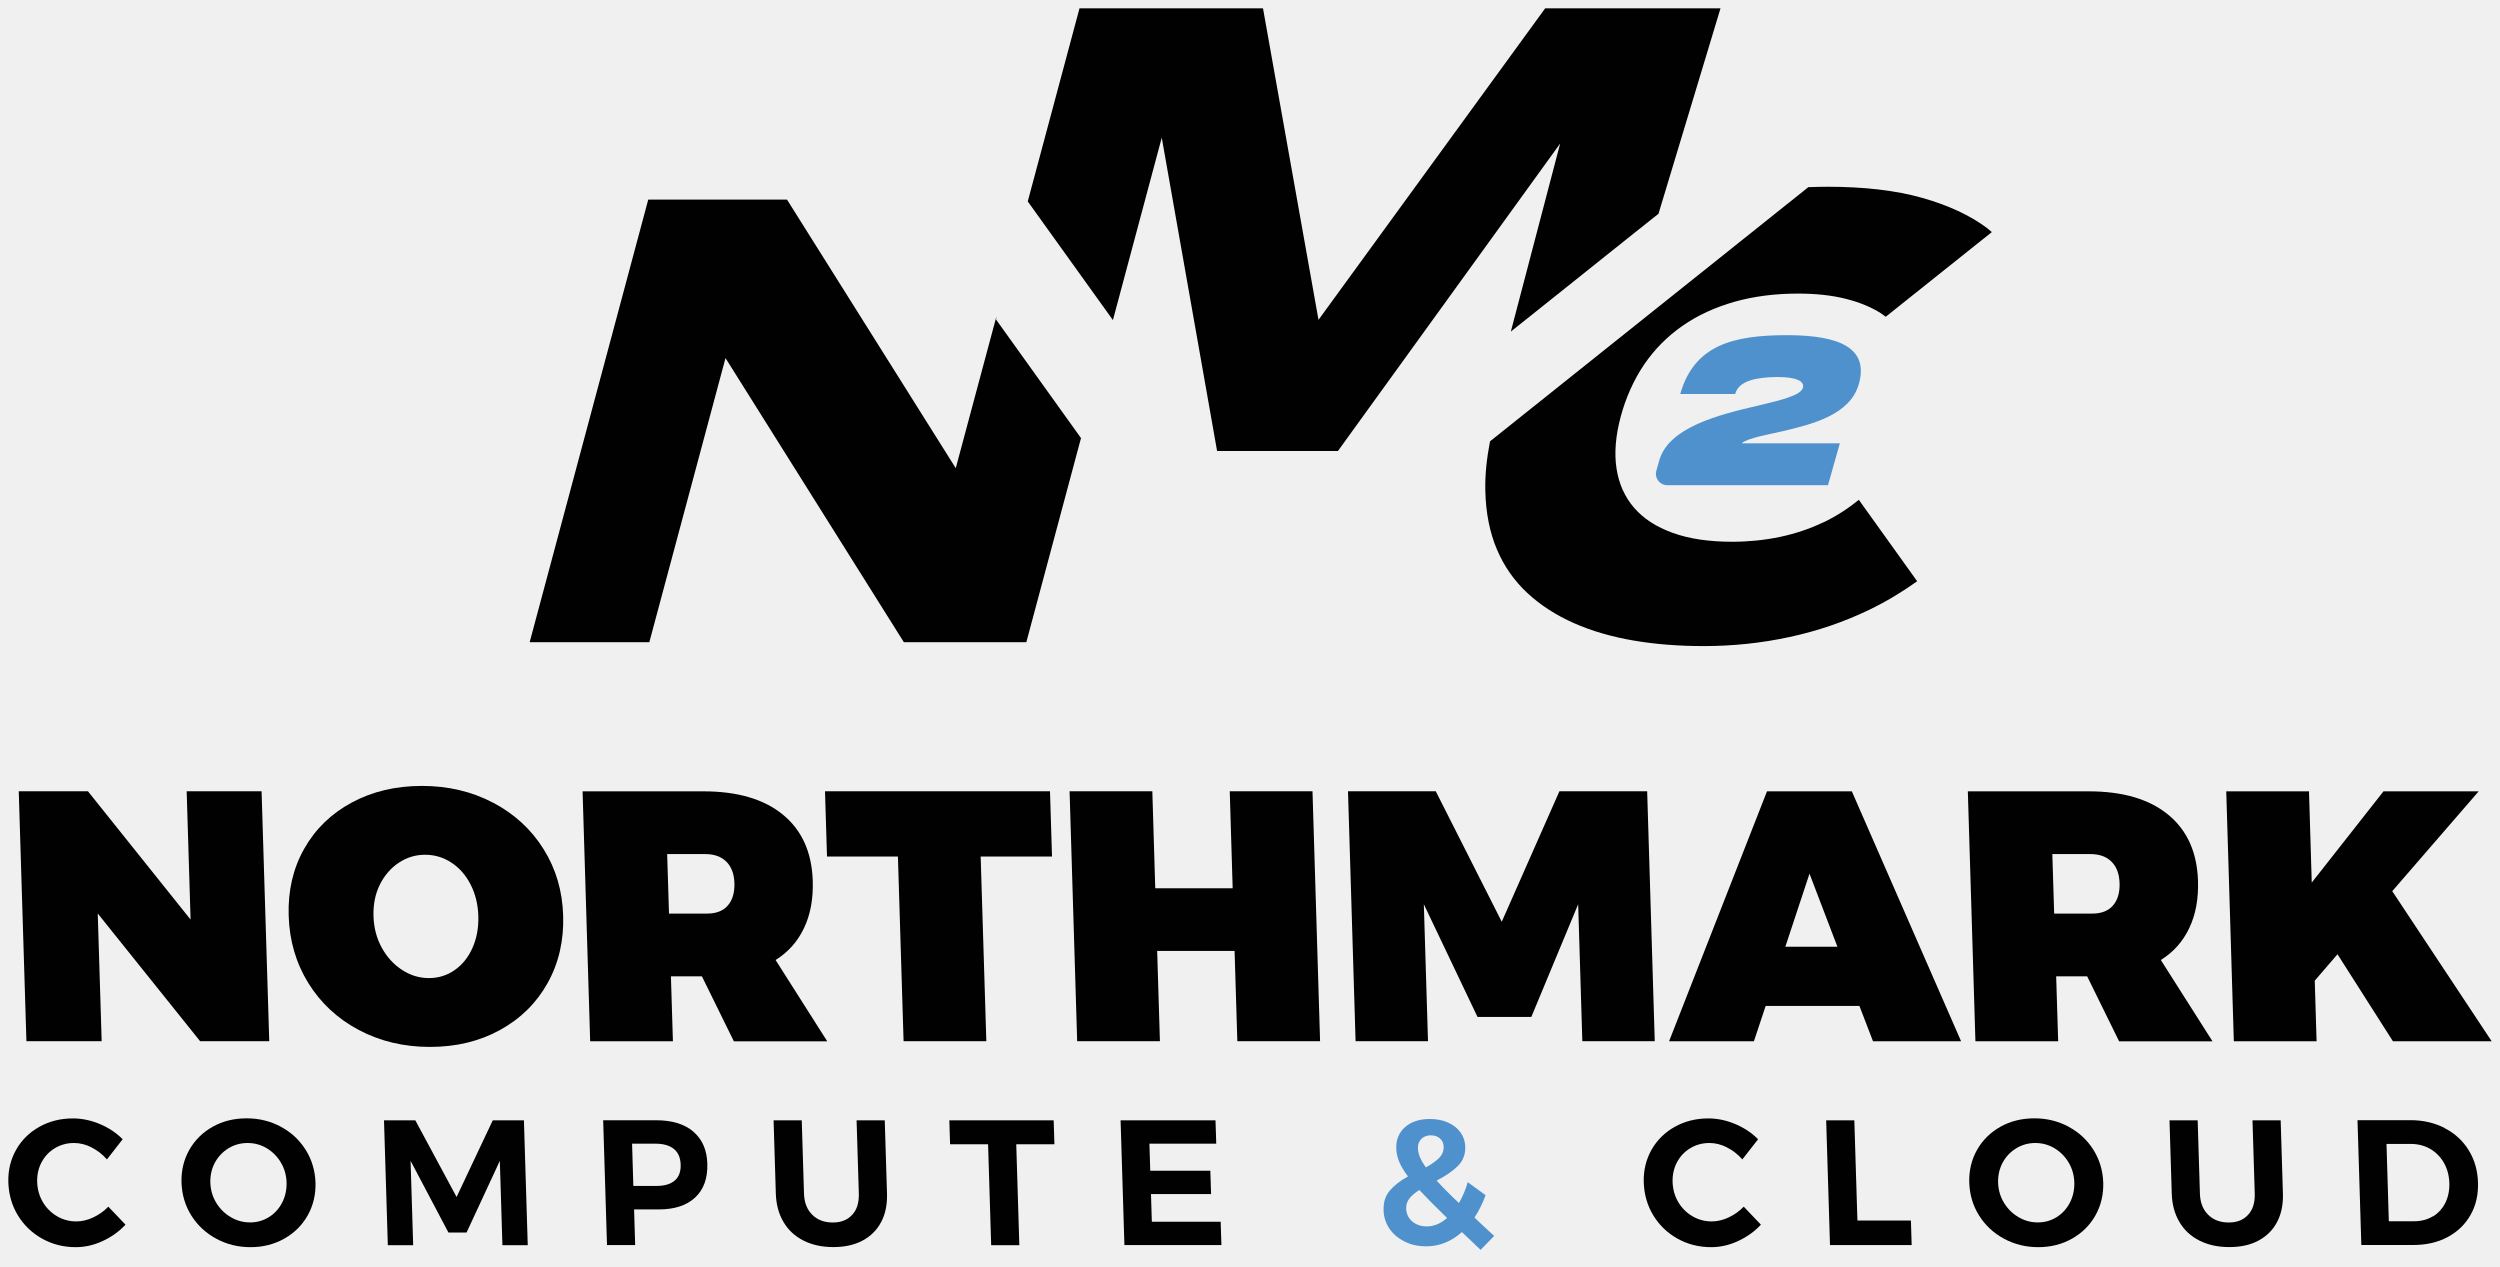
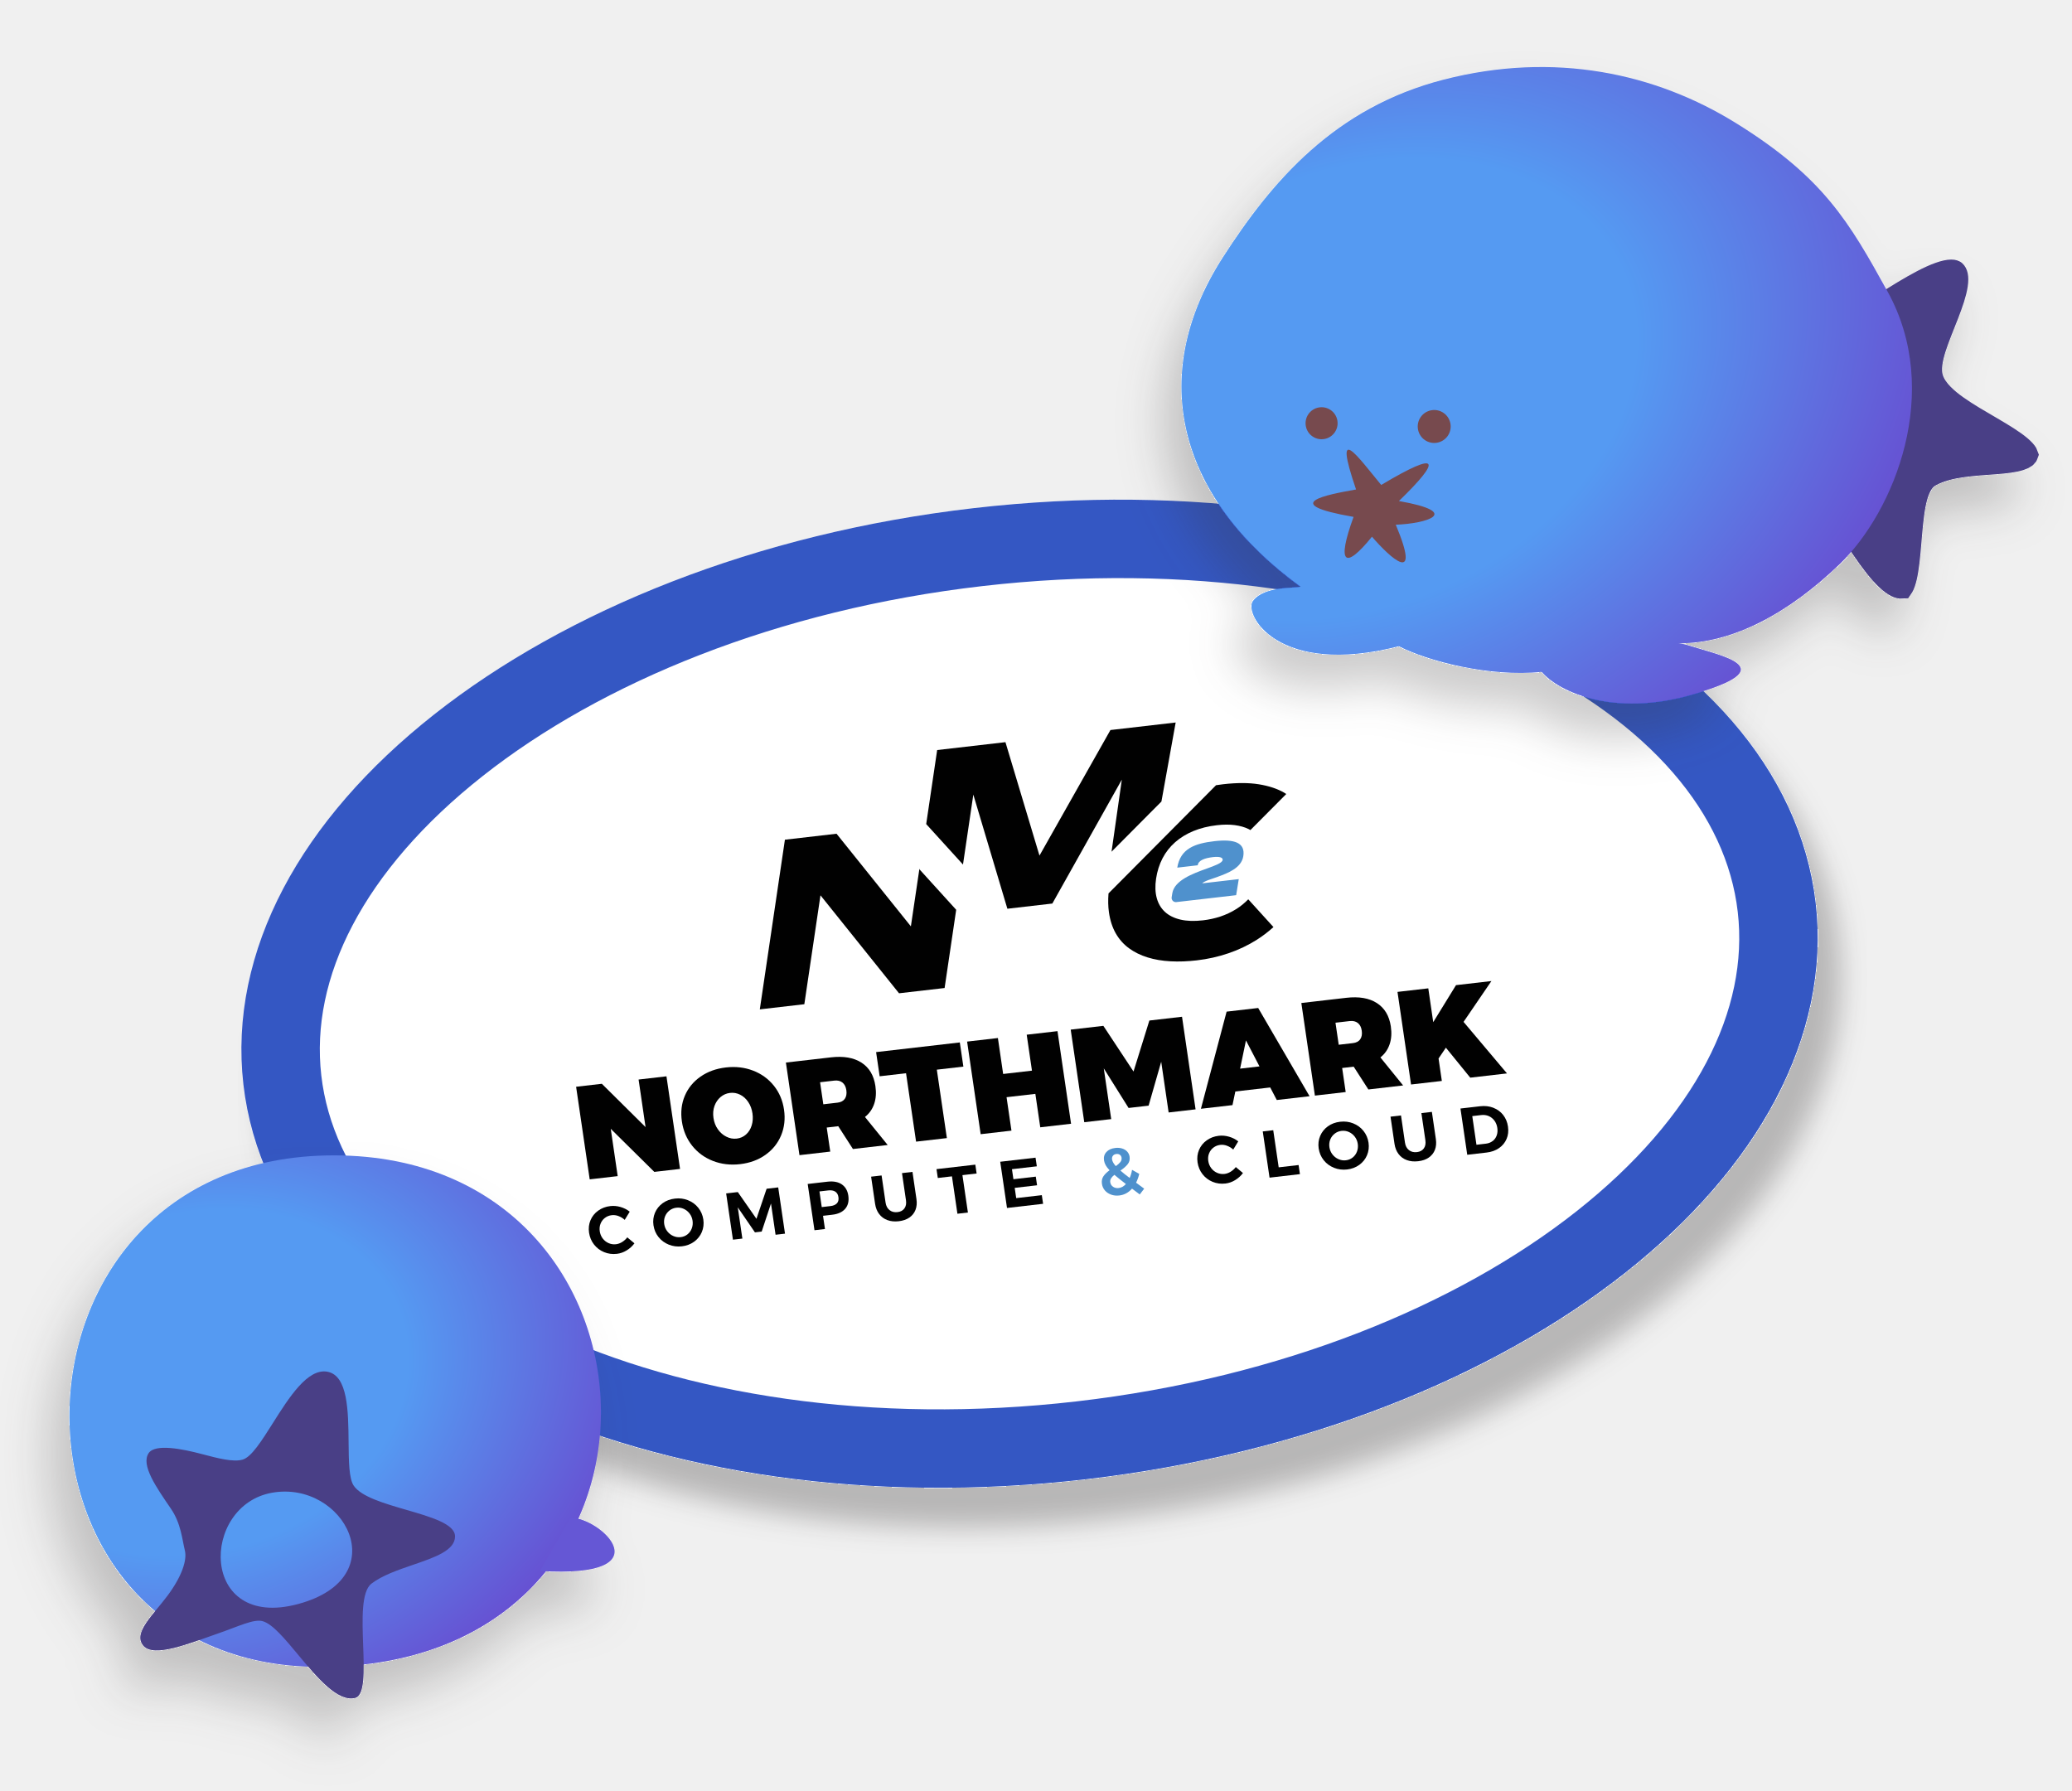
- <svg xmlns="http://www.w3.org/2000/svg" id="Layer_1" data-name="Layer 1" viewBox="0 0 300 152">
+ <svg xmlns="http://www.w3.org/2000/svg" width="317" height="274" viewBox="0 0 317 274" fill="none">
+   <g filter="url(#filter0_d_14615_799)">
+     <ellipse cx="157.511" cy="152.036" rx="121.073" ry="74.783" transform="rotate(-6.58676 157.511 152.036)" fill="white" />
+     <path d="M149.621 83.707C181.908 79.979 211.789 84.732 233.945 95.118C256.201 105.551 269.782 121.153 271.824 138.837C273.866 156.52 264.198 174.807 244.905 190.038C225.699 205.2 197.688 216.637 165.401 220.366C133.114 224.094 103.233 219.341 81.077 208.955C58.821 198.522 45.239 182.92 43.197 165.236C41.156 147.553 50.824 129.266 70.116 114.035C89.322 98.873 117.334 87.435 149.621 83.707Z" stroke="#3457C3" stroke-width="12" />
+   </g>
+   <g clip-path="url(#clip0_14615_799)">
+     <path d="M97.703 165.164L101.963 164.672L104.042 178.839L100.105 179.293L93.44 172.704L94.502 179.941L90.219 180.436L88.14 166.269L92.077 165.814L98.765 172.439L97.699 165.164L97.703 165.164Z" fill="#010101" />
+     <path d="M115.217 163.799C116.5 164.295 117.56 165.066 118.392 166.104C119.228 167.146 119.744 168.364 119.949 169.767C120.156 171.18 120.009 172.494 119.505 173.705C119.001 174.916 118.202 175.907 117.105 176.687C116.008 177.467 114.716 177.938 113.226 178.11C111.737 178.282 110.352 178.115 109.069 177.615C107.785 177.115 106.724 176.334 105.886 175.278C105.052 174.222 104.53 172.99 104.323 171.572C104.116 170.155 104.263 168.85 104.77 167.658C105.276 166.461 106.076 165.485 107.175 164.719C108.274 163.953 109.566 163.487 111.056 163.315C112.545 163.143 113.929 163.305 115.212 163.8L115.217 163.799ZM110.242 167.838C109.821 168.194 109.509 168.653 109.309 169.209C109.109 169.766 109.059 170.377 109.155 171.038C109.251 171.7 109.476 172.279 109.832 172.781C110.188 173.282 110.621 173.66 111.136 173.913C111.646 174.171 112.176 174.263 112.717 174.201C113.258 174.138 113.729 173.93 114.13 173.576C114.532 173.222 114.825 172.761 114.999 172.193C115.179 171.625 115.218 171.01 115.123 170.349C115.027 169.687 114.811 169.107 114.474 168.603C114.137 168.099 113.729 167.728 113.234 167.483C112.744 167.237 112.229 167.147 111.688 167.21C111.147 167.272 110.667 167.481 110.242 167.838Z" fill="#010101" />
+     <path d="M130.49 175.788L128.247 172.305L126.482 172.509L127.022 176.189L122.312 176.733L120.237 162.565L127.116 161.771C129.052 161.547 130.611 161.814 131.795 162.575C132.979 163.337 133.688 164.523 133.928 166.143C134.08 167.168 134.018 168.083 133.741 168.889C133.468 169.694 132.998 170.363 132.333 170.891L135.809 175.179L130.491 175.793L130.49 175.788ZM125.96 168.952L128.133 168.701C128.645 168.642 129.022 168.444 129.252 168.11C129.483 167.776 129.562 167.339 129.485 166.801C129.41 166.276 129.211 165.881 128.888 165.625C128.57 165.369 128.15 165.269 127.638 165.328L125.465 165.579L125.961 168.956L125.96 168.952Z" fill="#010101" />
+     <path d="M134.037 160.967L146.845 159.487L147.388 163.186L143.327 163.655L144.864 174.123L140.153 174.667L138.617 164.199L134.58 164.666L134.037 160.967Z" fill="#010101" />
+     <path d="M147.96 159.358L152.671 158.814L153.474 164.313L157.882 163.804L157.078 158.305L161.789 157.761L163.863 171.928L159.152 172.473L158.402 167.357L153.995 167.866L154.745 172.982L150.034 173.526L147.96 159.358Z" fill="#010101" />
+     <path d="M163.814 157.526L168.805 156.949L173.42 163.939L175.845 156.136L180.84 155.559L182.914 169.726L178.792 170.203L177.655 162.441L175.729 169.159L172.665 169.513L168.869 163.456L170.006 171.218L165.884 171.694L163.81 157.526L163.814 157.526Z" fill="#010101" />
+     <path d="M195.339 168.296L194.334 166.376L188.997 166.992L188.56 169.079L183.731 169.637L187.662 154.776L192.492 154.218L200.353 167.717L195.339 168.296ZM189.727 163.497L192.692 163.154L190.623 159.18L189.727 163.497Z" fill="#010101" />
+     <path d="M209.348 166.678L207.104 163.195L205.34 163.399L205.88 167.078L201.169 167.623L199.095 153.455L205.974 152.66C207.909 152.437 209.469 152.703 210.653 153.465C211.837 154.227 212.546 155.413 212.786 157.033C212.938 158.058 212.876 158.973 212.598 159.778C212.326 160.583 211.855 161.253 211.191 161.781L214.666 166.068L209.348 166.683L209.348 166.678ZM204.813 159.842L206.986 159.591C207.498 159.532 207.875 159.335 208.105 159C208.336 158.666 208.415 158.23 208.338 157.691C208.263 157.166 208.064 156.771 207.741 156.516C207.423 156.259 207.003 156.159 206.491 156.218L204.318 156.469L204.814 159.847L204.813 159.842Z" fill="#010101" />
+     <path d="M230.558 164.228L224.936 164.877L221.21 160.292L220.088 161.945L220.591 165.379L215.88 165.923L213.806 151.756L218.517 151.212L219.273 156.385L222.758 150.722L228.175 150.096L223.912 156.344L230.558 164.228Z" fill="#010101" />
+     <path d="M94.621 186.047C94.27 185.92 93.929 185.877 93.597 185.916C93.198 185.962 92.844 186.103 92.544 186.335C92.239 186.567 92.019 186.867 91.878 187.224C91.736 187.581 91.699 187.965 91.756 188.377C91.818 188.787 91.966 189.155 92.205 189.473C92.444 189.791 92.745 190.03 93.105 190.19C93.465 190.351 93.846 190.407 94.245 190.361C94.563 190.325 94.876 190.212 95.181 190.023C95.487 189.834 95.752 189.596 95.969 189.312L97.065 190.223C96.745 190.659 96.344 191.017 95.868 191.308C95.392 191.598 94.898 191.77 94.381 191.83C93.683 191.911 93.029 191.823 92.413 191.567C91.797 191.312 91.286 190.924 90.88 190.404C90.474 189.884 90.221 189.279 90.118 188.59C90.02 187.909 90.096 187.276 90.344 186.685C90.594 186.094 90.984 185.607 91.517 185.224C92.049 184.841 92.666 184.606 93.369 184.525C93.881 184.466 94.405 184.511 94.938 184.665C95.47 184.82 95.94 185.059 96.342 185.382L95.578 186.633C95.293 186.373 94.973 186.179 94.622 186.052L94.621 186.047Z" fill="#010101" />
+     <path d="M105.264 183.631C105.894 183.88 106.414 184.262 106.83 184.781C107.245 185.3 107.502 185.899 107.605 186.579C107.702 187.26 107.627 187.898 107.374 188.499C107.122 189.1 106.726 189.587 106.194 189.975C105.657 190.364 105.036 190.599 104.329 190.681C103.622 190.763 102.949 190.677 102.318 190.423C101.688 190.169 101.168 189.787 100.752 189.269C100.337 188.75 100.08 188.15 99.976 187.461C99.879 186.78 99.954 186.142 100.207 185.546C100.46 184.95 100.856 184.462 101.384 184.079C101.911 183.696 102.538 183.461 103.259 183.377C103.98 183.294 104.639 183.381 105.269 183.63L105.264 183.631ZM102.431 185.198C102.122 185.435 101.893 185.74 101.747 186.103C101.602 186.47 101.561 186.86 101.617 187.266C101.68 187.686 101.833 188.053 102.082 188.375C102.331 188.697 102.637 188.94 103.002 189.1C103.367 189.264 103.744 189.322 104.138 189.276C104.531 189.231 104.876 189.09 105.175 188.854C105.475 188.617 105.694 188.313 105.835 187.946C105.975 187.579 106.016 187.186 105.958 186.765C105.896 186.354 105.748 185.987 105.504 185.669C105.26 185.346 104.959 185.107 104.604 184.947C104.249 184.786 103.872 184.729 103.478 184.774C103.084 184.82 102.735 184.961 102.426 185.198L102.431 185.198Z" fill="#010101" />
+     <path d="M111.09 182.588L112.879 182.381L115.731 186.471L117.286 181.872L119.06 181.667L120.099 188.744L118.656 188.91L117.955 184.13L116.533 188.425L115.499 188.545L112.874 184.717L113.576 189.497L112.134 189.664L111.095 182.587L111.09 182.588Z" fill="#010101" />
+     <path d="M128.779 181.198C129.336 181.571 129.672 182.147 129.786 182.926C129.905 183.749 129.751 184.415 129.32 184.926C128.889 185.437 128.222 185.745 127.326 185.848L125.917 186.011L126.213 188.033L124.609 188.218L123.571 181.142L126.583 180.794C127.489 180.689 128.221 180.821 128.778 181.193L128.779 181.198ZM128.047 184.098C128.255 183.867 128.334 183.551 128.273 183.149C128.214 182.757 128.052 182.478 127.782 182.308C127.512 182.137 127.15 182.078 126.699 182.13L125.371 182.284L125.72 184.679L127.048 184.525C127.503 184.473 127.833 184.329 128.042 184.098L128.047 184.098Z" fill="#010101" />
+     <path d="M136.094 185.142C136.422 185.402 136.828 185.504 137.312 185.448C137.796 185.393 138.13 185.205 138.367 184.885C138.604 184.564 138.681 184.147 138.607 183.632L137.998 179.48L139.601 179.294L140.21 183.447C140.301 184.065 140.254 184.618 140.065 185.102C139.881 185.584 139.565 185.976 139.129 186.281C138.693 186.581 138.152 186.769 137.507 186.843C136.862 186.918 136.283 186.86 135.766 186.67C135.249 186.479 134.829 186.172 134.505 185.744C134.182 185.32 133.973 184.797 133.882 184.178L133.273 180.025L134.876 179.84L135.486 183.992C135.558 184.498 135.761 184.883 136.094 185.142Z" fill="#010101" />
+     <path d="M143.282 178.87L149.217 178.184L149.417 179.54L147.244 179.791L148.083 185.511L146.479 185.697L145.641 179.976L143.477 180.226L143.277 178.87L143.282 178.87Z" fill="#010101" />
+     <path d="M153.021 177.743L158.429 177.118L158.626 178.441L154.821 178.88L155.046 180.416L158.467 180.02L158.663 181.343L155.242 181.738L155.472 183.306L159.39 182.854L159.586 184.176L154.064 184.814L153.026 177.738L153.021 177.743Z" fill="#010101" />
+     <path d="M174.376 182.747L173.192 181.855C172.647 182.466 172 182.815 171.25 182.901C170.804 182.953 170.386 182.914 170.005 182.776C169.624 182.637 169.302 182.434 169.053 182.146C168.803 181.858 168.644 181.521 168.589 181.128C168.523 180.684 168.594 180.302 168.807 179.979C169.02 179.657 169.335 179.346 169.756 179.043C169.494 178.771 169.296 178.515 169.163 178.276C169.029 178.032 168.943 177.787 168.904 177.528C168.832 177.031 168.951 176.605 169.266 176.256C169.582 175.907 170.034 175.701 170.631 175.632C171.011 175.588 171.36 175.615 171.674 175.713C171.989 175.812 172.252 175.969 172.45 176.186C172.648 176.403 172.774 176.662 172.819 176.965C172.884 177.404 172.789 177.785 172.537 178.107C172.286 178.429 171.911 178.761 171.416 179.092C171.817 179.444 172.288 179.822 172.83 180.221C173.002 179.836 173.122 179.423 173.196 178.977L174.296 179.6C174.191 180.059 174.031 180.505 173.813 180.948C174.039 181.119 174.45 181.427 175.053 181.861L174.376 182.742L174.376 182.747ZM172.255 181.152C171.548 180.609 170.96 180.139 170.491 179.741C170.262 179.926 170.096 180.109 169.982 180.29C169.873 180.471 169.828 180.663 169.862 180.876C169.907 181.178 170.049 181.411 170.294 181.575C170.539 181.739 170.825 181.802 171.148 181.765C171.556 181.718 171.922 181.517 172.255 181.152ZM170.708 178.414C171.019 178.196 171.254 177.981 171.409 177.786C171.564 177.585 171.625 177.367 171.592 177.121C171.565 176.927 171.475 176.774 171.324 176.671C171.177 176.568 170.995 176.532 170.786 176.556C170.554 176.583 170.382 176.675 170.265 176.827C170.148 176.98 170.102 177.168 170.137 177.39C170.183 177.702 170.376 178.04 170.712 178.414L170.708 178.414Z" fill="#4F91CD" />
+     <path d="M187.72 175.291C187.369 175.164 187.028 175.121 186.695 175.16C186.297 175.206 185.943 175.348 185.643 175.579C185.338 175.811 185.118 176.111 184.977 176.468C184.835 176.826 184.798 177.209 184.855 177.621C184.917 178.032 185.065 178.399 185.304 178.717C185.542 179.035 185.844 179.274 186.204 179.435C186.564 179.595 186.945 179.652 187.344 179.606C187.662 179.569 187.975 179.456 188.28 179.267C188.585 179.078 188.851 178.84 189.068 178.556L190.164 179.467C189.844 179.903 189.443 180.261 188.967 180.552C188.491 180.842 187.997 181.014 187.48 181.074C186.782 181.155 186.128 181.067 185.512 180.812C184.896 180.556 184.385 180.168 183.979 179.648C183.573 179.128 183.32 178.523 183.216 177.834C183.118 177.154 183.194 176.52 183.443 175.929C183.692 175.339 184.083 174.852 184.616 174.468C185.148 174.085 185.765 173.85 186.467 173.769C186.98 173.71 187.504 173.755 188.036 173.91C188.569 174.064 189.039 174.303 189.441 174.626L188.677 175.877C188.392 175.617 188.072 175.424 187.721 175.296L187.72 175.291Z" fill="#010101" />
+     <path d="M193.193 173.103L194.796 172.918L195.63 178.596L198.676 178.244L198.88 179.638L194.231 180.175L193.192 173.099L193.193 173.103Z" fill="#010101" />
+     <path d="M207.035 171.874C207.665 172.123 208.185 172.505 208.6 173.024C209.016 173.543 209.273 174.143 209.375 174.822C209.473 175.503 209.398 176.141 209.145 176.742C208.892 177.343 208.497 177.83 207.965 178.219C207.428 178.607 206.806 178.842 206.099 178.924C205.393 179.006 204.719 178.92 204.089 178.666C203.459 178.412 202.939 178.031 202.523 177.512C202.108 176.993 201.851 176.393 201.747 175.704C201.649 175.023 201.725 174.385 201.978 173.789C202.231 173.193 202.627 172.705 203.154 172.322C203.687 171.939 204.309 171.704 205.03 171.621C205.751 171.537 206.41 171.625 207.04 171.874L207.035 171.874ZM204.202 173.441C203.893 173.678 203.664 173.983 203.518 174.346C203.373 174.714 203.331 175.103 203.388 175.509C203.451 175.93 203.604 176.296 203.853 176.618C204.101 176.94 204.408 177.183 204.773 177.343C205.138 177.507 205.515 177.565 205.908 177.519C206.302 177.474 206.646 177.333 206.946 177.097C207.246 176.86 207.465 176.556 207.605 176.19C207.746 175.823 207.787 175.429 207.729 175.008C207.667 174.597 207.519 174.23 207.275 173.912C207.031 173.59 206.729 173.351 206.374 173.19C206.019 173.029 205.643 172.972 205.249 173.017C204.855 173.063 204.506 173.204 204.197 173.441L204.202 173.441Z" fill="#010101" />
+     <path d="M215.559 175.962C215.887 176.222 216.293 176.324 216.777 176.268C217.261 176.212 217.595 176.024 217.832 175.704C218.069 175.383 218.146 174.966 218.072 174.451L217.462 170.299L219.066 170.114L219.675 174.266C219.766 174.885 219.719 175.438 219.53 175.921C219.345 176.403 219.03 176.795 218.594 177.1C218.158 177.405 217.617 177.588 216.972 177.662C216.327 177.737 215.748 177.679 215.231 177.489C214.714 177.299 214.294 176.992 213.97 176.563C213.647 176.139 213.438 175.616 213.347 174.997L212.738 170.845L214.341 170.659L214.95 174.812C215.023 175.317 215.226 175.702 215.559 175.962Z" fill="#010101" />
+     <path d="M228.463 169.484C229.077 169.716 229.581 170.085 229.97 170.583C230.364 171.08 230.611 171.676 230.709 172.362C230.808 173.052 230.741 173.679 230.495 174.25C230.253 174.821 229.865 175.294 229.335 175.657C228.806 176.026 228.168 176.249 227.433 176.334L224.477 176.675L223.439 169.599L226.451 169.251C227.177 169.167 227.844 169.243 228.458 169.475L228.463 169.484ZM228.36 174.583C228.647 174.363 228.854 174.075 228.982 173.724C229.11 173.373 229.142 172.985 229.078 172.56C229.015 172.135 228.867 171.767 228.633 171.449C228.399 171.135 228.103 170.9 227.759 170.752C227.41 170.605 227.034 170.552 226.626 170.6L225.246 170.759L225.887 175.143L227.338 174.975C227.732 174.93 228.072 174.795 228.359 174.574L228.36 174.583Z" fill="#010101" />
+     <path d="M140.676 133.009L140.675 132.832L139.357 141.727L127.985 127.558L120.086 128.47L116.245 154.428L123.057 153.641L125.526 136.979L137.545 151.967L144.518 151.162L146.289 139.192L140.676 133.009Z" fill="#010101" />
+     <path d="M189.101 139.103C188.362 139.568 187.559 139.939 186.707 140.225C185.85 140.507 184.964 140.7 184.039 140.807C182.725 140.959 181.577 140.923 180.603 140.695C179.63 140.466 178.84 140.077 178.232 139.518C177.624 138.959 177.206 138.253 176.973 137.396C176.739 136.539 176.706 135.548 176.871 134.434C177.035 133.32 177.372 132.243 177.865 131.302C178.357 130.362 179.003 129.547 179.793 128.851C180.582 128.154 181.512 127.59 182.581 127.145C183.65 126.704 184.842 126.408 186.156 126.256C187.185 126.137 188.103 126.132 188.913 126.24C189.724 126.349 190.42 126.547 191.01 126.834C191.112 126.885 191.21 126.941 191.303 126.997L196.786 121.483C196.687 121.417 196.593 121.351 196.489 121.287C195.433 120.674 194.133 120.242 192.59 119.993C191.047 119.744 189.225 119.743 187.123 119.986C186.763 120.027 186.403 120.079 186.045 120.134L169.593 136.687C169.516 137.724 169.53 138.679 169.654 139.543C169.827 140.792 170.178 141.875 170.697 142.79C171.217 143.706 171.896 144.468 172.721 145.074C173.55 145.68 174.498 146.146 175.57 146.479C176.642 146.812 177.814 147.008 179.091 147.076C180.368 147.145 181.703 147.092 183.102 146.93C184.767 146.738 186.38 146.378 187.934 145.848C189.488 145.323 190.937 144.632 192.285 143.779C193.195 143.203 194.038 142.554 194.83 141.838L190.974 137.59C190.407 138.169 189.788 138.678 189.102 139.108L189.101 139.103Z" fill="#010101" />
+     <path d="M169.888 111.692L159.032 130.903L153.825 113.548L143.379 114.754L141.702 126.079L147.33 132.27L148.911 121.571L154.121 139.032L160.999 138.238L171.63 119.283L170.058 130.307L172.982 127.365L176.066 124.261L177.69 122.632L179.869 110.539L169.888 111.692Z" fill="#010101" />
+     <path d="M186.284 134.154C185.426 134.46 184.221 134.805 183.933 135.146L189.521 134.501L189.123 136.958L179.967 138.016C179.54 138.065 179.189 137.693 179.256 137.272L179.354 136.66C179.675 134.696 182.482 133.656 184.624 132.89C185.934 132.412 186.977 132.032 187.054 131.581C187.113 131.214 186.647 131.009 185.537 131.137C184.376 131.285 183.353 131.586 183.239 132.382L180.113 132.744C180.585 129.845 182.776 129.044 185.803 128.695C188.829 128.345 190.557 128.904 190.214 131.005C189.921 132.797 187.876 133.571 186.28 134.154L186.284 134.154Z" fill="#4F91CD" />
+   </g>
+   <g filter="url(#filter1_d_14615_799)">
+     <path d="M51.096 176.766C-2.304 176.766 -2.689 255.028 48.935 255.028C107.322 255.028 104.495 176.766 51.096 176.766Z" fill="url(#paint0_radial_14615_799)" />
+     <path d="M87.289 232.185C91.957 232.185 101.879 241.522 82.62 240.355L87.289 232.185Z" fill="#6557D5" />
+     <path fill-rule="evenodd" clip-rule="evenodd" d="M62.183 231.005C65.988 232.11 69.637 233.169 69.618 235.078C69.596 237.215 66.537 238.264 63.205 239.406C60.91 240.192 58.485 241.023 56.836 242.285C55.26 243.491 55.415 247.745 55.562 251.76C55.706 255.71 55.842 259.428 54.312 259.784C51.626 260.408 48.492 256.636 45.63 253.192C43.593 250.741 41.694 248.456 40.191 248.036C38.822 247.653 36.562 248.805 33.181 249.976C29.014 251.419 23.498 253.711 21.902 251.76C20.306 249.809 23.383 247.142 25.626 244.136C27.79 241.237 28.651 238.707 28.285 237.221C27.858 235.483 27.69 233.084 26.158 230.838C23.892 227.519 21.532 224.161 22.736 222.333C23.716 220.847 27.848 221.659 30.928 222.475C33.311 223.105 35.701 223.738 37.136 223.31C38.474 222.911 40.021 220.459 41.73 217.754C44.221 213.807 47.055 209.319 50.079 209.865C53.236 210.434 53.287 215.902 53.332 220.657C53.359 223.58 53.384 226.234 54.126 227.314C55.285 229.002 58.796 230.021 62.183 231.005ZM41.635 228.378C52.64 226.441 60.677 241.379 45.575 245.418C30.473 249.457 30.631 230.316 41.635 228.378Z" fill="#493F86" />
+   </g>
+   <g filter="url(#filter2_d_14615_799)">
+     <path d="M298.522 41.495C298.11 41.497 297.52 41.611 296.737 41.888C295.172 42.44 293.26 43.483 291.211 44.713C289.27 45.878 287.048 47.311 285.285 48.338C284.371 48.87 283.483 49.353 282.677 49.713C281.914 50.054 281.045 50.368 280.221 50.404C278.795 50.467 277.252 49.865 275.95 49.249C274.598 48.609 273.114 47.753 271.82 47.049C270.454 46.306 269.288 45.725 268.352 45.448C267.636 45.236 267.368 45.292 267.306 45.313C267.221 45.407 266.998 45.779 267.15 46.978C267.3 48.167 267.756 49.664 268.362 51.383C268.937 53.011 269.681 54.925 270.232 56.601C270.783 58.279 271.263 60.06 271.255 61.6C271.25 62.554 270.814 63.4 270.386 64.034C269.934 64.703 269.332 65.368 268.689 66.002C267.404 67.268 265.723 68.627 264.171 69.892C262.571 71.195 261.112 72.395 260.1 73.439C259.764 73.785 259.513 74.081 259.334 74.324C259.6 74.371 259.942 74.411 260.367 74.434C261.856 74.511 263.858 74.377 266.062 74.191C268.207 74.01 270.535 73.78 272.491 73.71C273.474 73.675 274.422 73.677 275.25 73.755C276.029 73.828 276.92 73.984 277.643 74.397C278.355 74.803 279.001 75.438 279.562 76.082C280.142 76.749 280.735 77.547 281.324 78.392C281.916 79.24 282.529 80.171 283.146 81.109C283.767 82.055 284.392 83.01 285.028 83.939C286.316 85.821 287.565 87.472 288.746 88.574C289.876 89.629 290.573 89.836 290.951 89.811C290.967 89.788 290.988 89.76 291.011 89.722C291.163 89.466 291.335 89.02 291.496 88.333C291.819 86.962 291.993 85.127 292.166 83.095C292.333 81.136 292.499 78.994 292.833 77.243C293.001 76.365 293.227 75.492 293.56 74.743C293.881 74.021 294.4 73.189 295.287 72.701C296.803 71.868 298.586 71.467 300.279 71.23C301.969 70.993 303.778 70.896 305.295 70.776C306.895 70.65 308.154 70.499 309.052 70.204C309.852 69.942 310.006 69.69 310.049 69.566C310.04 69.54 310.021 69.492 309.979 69.419C309.84 69.18 309.548 68.838 309.028 68.397C307.983 67.514 306.432 66.571 304.634 65.517C302.899 64.5 300.953 63.391 299.354 62.252C297.83 61.167 296.227 59.794 295.602 58.111C295.295 57.286 295.298 56.408 295.394 55.639C295.492 54.851 295.708 54.022 295.967 53.208C296.476 51.61 297.259 49.758 297.898 48.112C298.568 46.383 299.099 44.837 299.283 43.573C299.474 42.263 299.22 41.786 299.013 41.596C299.003 41.587 298.909 41.493 298.522 41.495Z" fill="#493F86" stroke="#493F86" stroke-width="3.567" />
+     <path d="M187.104 39.351C175.144 57.935 180.611 76.42 198.993 89.762C198.051 90.073 193.485 89.591 191.7 91.929C190.214 93.876 195.393 103.636 214.023 98.873C218.352 101.114 227.865 103.631 235.869 102.795C238.548 105.937 246.943 109.643 258.669 106.326C273.325 102.179 263.332 100.353 258.523 98.802C257.796 98.567 257.239 98.459 256.821 98.428C256.823 98.426 256.825 98.423 256.827 98.421C265.167 98.47 273.78 93.694 281.415 86.35C289.911 78.177 297.191 59.828 288.798 44.631C282.856 33.874 278.976 27.154 265.654 18.87C253.346 11.217 237.861 7.816 220.873 12.179C204.237 16.452 194.628 27.659 187.104 39.351Z" fill="url(#paint1_radial_14615_799)" />
+     <circle cx="2.521" cy="2.521" r="2.521" transform="matrix(-0.984202 0.177052 0.177052 0.984202 221.458 62.3223)" fill="#774A4E" />
+     <circle cx="2.45" cy="2.45" r="2.45" transform="matrix(-0.984202 0.177052 0.177052 0.984202 204.17 61.9082)" fill="#774A4E" />
+     <path d="M207.466 74.888C203.866 64.337 207.687 69.808 211.313 74.196C220.565 68.67 220.417 70.465 214.024 76.655C223.869 78.396 218.239 80.111 213.542 80.279C217.512 89.735 212.768 85.442 209.9 82.113C205.753 87.249 204.448 86.305 207.086 79.082C195.409 77.057 203.069 75.679 207.466 74.888L207.466 74.888Z" fill="#774A4E" />
+   </g>
  <defs>
-     <style>
-       .cls-1 {
-         fill: #010101;
-       }
- 
-       .cls-2 {
-         fill: #4f91cd;
-       }
-     </style>
+     <filter id="filter0_d_14615_799" x="36.426" y="76.446" width="249.169" height="161.181" filterUnits="userSpaceOnUse" color-interpolation-filters="sRGB">
+       <feFlood flood-opacity="0" result="BackgroundImageFix" />
+       <feColorMatrix in="SourceAlpha" type="matrix" values="0 0 0 0 0 0 0 0 0 0 0 0 0 0 0 0 0 0 127 0" result="hardAlpha" />
+       <feOffset dx="3.5" dy="6" />
+       <feGaussianBlur stdDeviation="2" />
+       <feComposite in2="hardAlpha" operator="out" />
+       <feColorMatrix type="matrix" values="0 0 0 0 0.204 0 0 0 0 0.192 0 0 0 0 0.192 0 0 0 0.3 0" />
+       <feBlend mode="normal" in2="BackgroundImageFix" result="effect1_dropShadow_14615_799" />
+       <feBlend mode="normal" in="SourceGraphic" in2="effect1_dropShadow_14615_799" result="shape" />
+     </filter>
+     <filter id="filter1_d_14615_799" x="-2.14577e-06" y="174.809" width="99.706" height="101.428" filterUnits="userSpaceOnUse" color-interpolation-filters="sRGB">
+       <feFlood flood-opacity="0" result="BackgroundImageFix" />
+       <feColorMatrix in="SourceAlpha" type="matrix" values="0 0 0 0 0 0 0 0 0 0 0 0 0 0 0 0 0 0 127 0" result="hardAlpha" />
+       <feOffset dx="-2.898" dy="5.796" />
+       <feGaussianBlur stdDeviation="3.864" />
+       <feComposite in2="hardAlpha" operator="out" />
+       <feColorMatrix type="matrix" values="0 0 0 0 0.204 0 0 0 0 0.192 0 0 0 0 0.192 0 0 0 0.25 0" />
+       <feBlend mode="normal" in2="BackgroundImageFix" result="effect1_dropShadow_14615_799" />
+       <feBlend mode="normal" in="SourceGraphic" in2="effect1_dropShadow_14615_799" result="shape" />
+     </filter>
+     <filter id="filter2_d_14615_799" x="164.622" y="-0.808" width="151.527" height="133.633" filterUnits="userSpaceOnUse" color-interpolation-filters="sRGB">
+       <feFlood flood-opacity="0" result="BackgroundImageFix" />
+       <feColorMatrix in="SourceAlpha" type="matrix" values="0 0 0 0 0 0 0 0 0 0 0 0 0 0 0 0 0 0 127 0" result="hardAlpha" />
+       <feOffset dx="-2.586" dy="5.173" />
+       <feGaussianBlur stdDeviation="3.448" />
+       <feComposite in2="hardAlpha" operator="out" />
+       <feColorMatrix type="matrix" values="0 0 0 0 0.204 0 0 0 0 0.192 0 0 0 0 0.192 0 0 0 0.25 0" />
+       <feBlend mode="normal" in2="BackgroundImageFix" result="effect1_dropShadow_14615_799" />
+       <feBlend mode="normal" in="SourceGraphic" in2="effect1_dropShadow_14615_799" result="shape" />
+     </filter>
+     <radialGradient id="paint0_radial_14615_799" cx="0" cy="0" r="1" gradientTransform="matrix(6.69881 62.3745 77.6421 -13.5279 30.0293 211.483)" gradientUnits="userSpaceOnUse">
+       <stop offset="0.415" stop-color="#559AF2" />
+       <stop offset="1" stop-color="#6B3ECA" />
+     </radialGradient>
+     <radialGradient id="paint1_radial_14615_799" cx="0" cy="0" r="1" gradientTransform="matrix(23.0637 76.584 101.212 -35.717 207.215 59.3987)" gradientUnits="userSpaceOnUse">
+       <stop offset="0.415" stop-color="#559AF2" />
+       <stop offset="1" stop-color="#6B3ECA" />
+     </radialGradient>
+     <clipPath id="clip0_14615_799">
+       <rect width="143.263" height="72.538" fill="white" transform="translate(81.872 121.377) rotate(-6.59)" />
+     </clipPath>
  </defs>
-   <g id="SELECTED_1" data-name="SELECTED 1">
-     <g>
-       <g>
-         <path class="cls-1" d="M22.41,94.95h8.98l.92,29.99h-8.3l-12.28-15.32.47,15.32H3.17l-.92-29.99h8.3l12.32,15.4-.47-15.4Z" />
-         <path class="cls-1" d="M59.17,96.32c2.55,1.34,4.57,3.2,6.05,5.56,1.49,2.37,2.27,5.03,2.36,8,.09,2.99-.53,5.69-1.87,8.09-1.34,2.4-3.24,4.27-5.71,5.63-2.47,1.36-5.27,2.03-8.41,2.03s-5.98-.68-8.53-2.03c-2.55-1.35-4.57-3.23-6.06-5.63-1.48-2.4-2.27-5.09-2.36-8.09-.09-3,.53-5.68,1.87-8.04,1.34-2.37,3.24-4.21,5.71-5.54,2.47-1.33,5.27-1.99,8.41-1.99s5.98.67,8.53,2.01ZM47.85,103.53c-.96.64-1.72,1.52-2.27,2.63-.55,1.11-.8,2.37-.76,3.77s.37,2.66.99,3.79c.62,1.13,1.43,2.02,2.44,2.67,1,.66,2.08.98,3.22.98s2.17-.32,3.09-.96c.92-.64,1.64-1.53,2.14-2.67.51-1.14.74-2.41.7-3.81s-.35-2.66-.93-3.79-1.34-2-2.31-2.63c-.96-.63-2.01-.94-3.15-.94s-2.19.32-3.16.96Z" />
-         <path class="cls-1" d="M88.06,124.95l-3.83-7.79h-3.72l.24,7.79h-9.93l-.91-29.99h14.5c4.08,0,7.26.93,9.54,2.8,2.28,1.87,3.47,4.51,3.58,7.94.07,2.17-.28,4.06-1.05,5.67-.76,1.61-1.9,2.89-3.41,3.83l6.2,9.76h-11.21ZM80.28,109.63h4.58c1.08,0,1.91-.32,2.47-.96.56-.64.83-1.53.8-2.67-.03-1.11-.35-1.98-.96-2.59-.6-.61-1.45-.92-2.53-.92h-4.58l.22,7.15Z" />
-         <path class="cls-1" d="M99,94.95h27l.24,7.83h-8.56l.68,22.16h-9.93l-.68-22.16h-8.51l-.24-7.83Z" />
-         <path class="cls-1" d="M128.35,94.95h9.93l.35,11.64h9.29l-.35-11.64h9.93l.91,29.99h-9.93l-.33-10.83h-9.29l.33,10.83h-9.93l-.91-29.99Z" />
-         <path class="cls-1" d="M161.77,94.95h10.52l7.92,15.66,6.92-15.66h10.53l.91,29.99h-8.69l-.5-16.43-5.62,13.52h-6.46l-6.44-13.52.5,16.43h-8.69l-.91-29.99Z" />
-         <path class="cls-1" d="M224.76,124.95l-1.63-4.24h-11.25l-1.41,4.24h-10.18l11.75-29.99h10.18l13.11,29.99h-10.57ZM214.24,113.61h6.25l-3.35-8.77-2.9,8.77Z" />
-         <path class="cls-1" d="M254.29,124.95l-3.83-7.79h-3.72l.24,7.79h-9.93l-.91-29.99h14.5c4.08,0,7.26.93,9.54,2.8,2.28,1.87,3.47,4.51,3.58,7.94.07,2.17-.28,4.06-1.05,5.67-.76,1.61-1.9,2.89-3.41,3.83l6.2,9.76h-11.21ZM246.5,109.63h4.58c1.08,0,1.91-.32,2.47-.96.56-.64.83-1.53.8-2.67-.03-1.11-.35-1.98-.96-2.59-.6-.61-1.45-.92-2.53-.92h-4.58l.22,7.15Z" />
-         <path class="cls-1" d="M299,124.95h-11.85l-6.65-10.44-2.73,3.17.22,7.27h-9.93l-.91-29.99h9.93l.33,10.95,8.61-10.95h11.42l-10.37,11.98,11.93,18.01Z" />
-       </g>
-       <g>
-         <path class="cls-1" d="M10.98,137.68c-.7-.35-1.4-.52-2.1-.52-.84,0-1.61.21-2.29.62-.69.41-1.22.98-1.6,1.69-.38.71-.55,1.5-.53,2.37.03.87.25,1.67.67,2.39.42.72.99,1.29,1.7,1.71.71.42,1.49.63,2.33.63.67,0,1.35-.16,2.03-.48.68-.32,1.29-.75,1.81-1.29l2.06,2.16c-.77.83-1.69,1.48-2.75,1.97-1.06.49-2.13.73-3.22.73-1.47,0-2.81-.34-4.03-1.02-1.22-.68-2.19-1.61-2.91-2.79-.72-1.18-1.1-2.5-1.15-3.96-.04-1.44.27-2.74.93-3.91.66-1.17,1.59-2.09,2.79-2.76,1.2-.67,2.54-1.01,4.02-1.01,1.08,0,2.16.22,3.23.67s1.99,1.06,2.75,1.83l-1.89,2.42c-.53-.61-1.15-1.09-1.85-1.44Z" />
-         <path class="cls-1" d="M33.7,135.21c1.25.67,2.24,1.59,2.98,2.77.74,1.18,1.13,2.49,1.18,3.93.04,1.44-.27,2.75-.94,3.94s-1.61,2.11-2.81,2.79c-1.21.68-2.56,1.02-4.05,1.02s-2.87-.34-4.12-1.02c-1.25-.68-2.24-1.6-2.98-2.78-.74-1.18-1.13-2.49-1.18-3.95-.04-1.44.27-2.75.94-3.93.67-1.18,1.61-2.1,2.8-2.77s2.55-1.01,4.07-1.01,2.87.34,4.12,1.01ZM27.43,137.79c-.7.42-1.25,1-1.64,1.72-.39.73-.57,1.53-.55,2.39.03.89.26,1.69.7,2.42.44.73,1.02,1.31,1.74,1.73.72.43,1.49.64,2.32.64s1.58-.21,2.26-.63c.68-.42,1.21-1,1.59-1.73.38-.73.56-1.54.54-2.43-.03-.87-.25-1.67-.68-2.39-.43-.73-1-1.3-1.7-1.72-.7-.42-1.47-.63-2.3-.63s-1.59.21-2.29.63Z" />
-         <path class="cls-1" d="M46.07,134.44h3.77l4.95,9.2,4.34-9.2h3.74l.46,14.98h-3.04l-.31-10.12-3.99,8.6h-2.18l-4.54-8.6.31,10.12h-3.04l-.46-14.98Z" />
-         <path class="cls-1" d="M83.2,135.8c1.07.91,1.63,2.19,1.68,3.84.05,1.74-.43,3.09-1.45,4.05-1.02.96-2.48,1.44-4.37,1.44h-2.97l.13,4.28h-3.38l-.46-14.98h6.35c1.91,0,3.4.45,4.47,1.36ZM80.98,141.66c.49-.43.73-1.07.7-1.92-.03-.83-.3-1.45-.82-1.87-.52-.42-1.26-.63-2.21-.63h-2.8l.15,5.07h2.8c.96,0,1.68-.22,2.17-.65Z" />
-         <path class="cls-1" d="M97.47,145.77c.62.62,1.44.93,2.46.93s1.76-.31,2.33-.92c.57-.61.83-1.46.8-2.55l-.27-8.79h3.38l.27,8.79c.04,1.31-.19,2.45-.7,3.41-.5.96-1.25,1.7-2.23,2.23-.98.52-2.15.78-3.51.78s-2.55-.26-3.58-.78-1.83-1.26-2.4-2.23c-.57-.96-.88-2.1-.92-3.41l-.27-8.79h3.38l.27,8.79c.03,1.07.36,1.92.99,2.54Z" />
-         <path class="cls-1" d="M113.93,134.44h12.51l.09,2.87h-4.58l.37,12.11h-3.38l-.37-12.11h-4.56l-.09-2.87Z" />
-         <path class="cls-1" d="M134.46,134.44h11.4l.09,2.8h-8.02l.1,3.25h7.21l.09,2.8h-7.21l.1,3.32h8.26l.09,2.8h-11.64l-.46-14.98Z" />
-         <path class="cls-2" d="M177.68,149.99l-2.25-2.14c-1.28,1.14-2.71,1.71-4.29,1.71-.94,0-1.8-.18-2.56-.56s-1.38-.88-1.83-1.54c-.45-.66-.7-1.4-.72-2.23-.03-.94.21-1.72.73-2.34.52-.62,1.25-1.19,2.2-1.72-.48-.63-.83-1.21-1.05-1.74-.22-.54-.34-1.07-.36-1.62-.03-1.05.32-1.91,1.06-2.56.74-.65,1.73-.97,2.99-.97.8,0,1.52.14,2.15.42s1.14.67,1.5,1.17c.36.5.56,1.07.58,1.71.03.93-.26,1.7-.86,2.31-.6.61-1.46,1.21-2.57,1.78.75.83,1.64,1.73,2.67,2.69.45-.76.8-1.59,1.06-2.5l2.14,1.56c-.33.93-.77,1.82-1.33,2.69.43.41,1.21,1.15,2.36,2.2l-1.62,1.67ZM173.65,146.16c-1.34-1.3-2.45-2.42-3.33-3.36-.52.33-.91.67-1.19,1.02-.27.35-.41.74-.39,1.19.02.64.26,1.16.73,1.56s1.05.6,1.73.6c.86,0,1.67-.33,2.45-1.01ZM171.09,140.09c.7-.38,1.24-.77,1.61-1.14.37-.38.55-.82.54-1.34-.01-.41-.16-.75-.45-1-.28-.25-.65-.37-1.09-.37-.49,0-.87.15-1.15.44-.28.29-.42.67-.4,1.14.02.66.34,1.41.95,2.27Z" />
-         <path class="cls-1" d="M207.23,137.68c-.7-.35-1.4-.52-2.1-.52-.84,0-1.61.21-2.29.62-.69.41-1.22.98-1.6,1.69-.38.71-.55,1.5-.53,2.37.03.87.25,1.67.67,2.39.42.72.99,1.29,1.7,1.71.71.42,1.49.63,2.33.63.67,0,1.35-.16,2.03-.48.68-.32,1.29-.75,1.81-1.29l2.06,2.16c-.77.83-1.69,1.48-2.75,1.97s-2.13.73-3.22.73c-1.47,0-2.81-.34-4.03-1.02-1.22-.68-2.19-1.61-2.91-2.79-.72-1.18-1.1-2.5-1.15-3.96-.04-1.44.27-2.74.93-3.91.66-1.17,1.59-2.09,2.79-2.76,1.2-.67,2.54-1.01,4.02-1.01,1.08,0,2.16.22,3.23.67s1.99,1.06,2.75,1.83l-1.89,2.42c-.53-.61-1.15-1.09-1.85-1.44Z" />
-         <path class="cls-1" d="M219.14,134.44h3.38l.37,12.02h6.42l.09,2.95h-9.8l-.46-14.98Z" />
-         <path class="cls-1" d="M248.23,135.21c1.25.67,2.24,1.59,2.98,2.77.74,1.18,1.13,2.49,1.18,3.93.04,1.44-.27,2.75-.94,3.94s-1.61,2.11-2.81,2.79c-1.21.68-2.56,1.02-4.05,1.02s-2.87-.34-4.12-1.02c-1.25-.68-2.24-1.6-2.98-2.78-.74-1.18-1.13-2.49-1.18-3.95-.04-1.44.27-2.75.94-3.93.67-1.18,1.61-2.1,2.8-2.77,1.2-.67,2.55-1.01,4.07-1.01s2.87.34,4.12,1.01ZM241.96,137.79c-.7.42-1.25,1-1.64,1.72-.39.73-.57,1.53-.55,2.39.03.89.26,1.69.7,2.42.44.73,1.02,1.31,1.74,1.73.72.43,1.49.64,2.32.64s1.58-.21,2.26-.63c.68-.42,1.21-1,1.59-1.73.38-.73.56-1.54.54-2.43-.03-.87-.25-1.67-.68-2.39-.43-.73-1-1.3-1.7-1.72-.7-.42-1.47-.63-2.3-.63s-1.59.21-2.29.63Z" />
-         <path class="cls-1" d="M264.98,145.77c.62.62,1.44.93,2.46.93s1.76-.31,2.33-.92c.57-.61.83-1.46.8-2.55l-.27-8.79h3.38l.27,8.79c.04,1.31-.19,2.45-.7,3.41-.5.96-1.25,1.7-2.23,2.23s-2.15.78-3.51.78-2.55-.26-3.58-.78-1.83-1.26-2.4-2.23c-.57-.96-.88-2.1-.92-3.41l-.27-8.79h3.38l.27,8.79c.03,1.07.36,1.92.99,2.54Z" />
-         <path class="cls-1" d="M293.38,135.39c1.22.63,2.18,1.52,2.87,2.65.7,1.13,1.07,2.43,1.11,3.88.04,1.46-.25,2.75-.9,3.88-.64,1.13-1.56,2.02-2.75,2.65-1.19.64-2.57.95-4.12.95h-6.23l-.46-14.98h6.35c1.53,0,2.9.32,4.12.95ZM291.94,145.98c.65-.39,1.15-.94,1.5-1.64s.51-1.5.48-2.4c-.03-.9-.25-1.7-.66-2.42-.41-.71-.97-1.27-1.65-1.66-.69-.39-1.46-.59-2.32-.59h-2.91l.28,9.28h3.06c.83,0,1.57-.2,2.22-.59Z" />
-       </g>
-       <g>
-         <g>
-           <line class="cls-1" x1="129.74" y1="52.6" x2="129.72" y2="52.57" />
-           <polygon class="cls-1" points="119.53 38.35 119.57 37.98 114.69 56.18 94.44 23.95 77.79 23.95 63.56 77.06 77.92 77.06 87.06 42.97 108.46 77.06 123.16 77.06 129.72 52.57 119.53 38.35" />
-           <path class="cls-1" d="M218.8,62.68c-1.65.79-3.41,1.37-5.25,1.76-1.85.38-3.74.57-5.69.57-2.77,0-5.15-.35-7.12-1.06-1.97-.71-3.52-1.71-4.65-3.02s-1.83-2.88-2.11-4.72-.11-3.91.5-6.19,1.57-4.44,2.82-6.28c1.25-1.84,2.79-3.38,4.6-4.64,1.81-1.26,3.88-2.21,6.21-2.88,2.33-.66,4.88-.99,7.65-.99,2.17,0,4.08.21,5.74.63s3.06,1,4.22,1.74c.2.13.39.27.57.41l12.73-10.16c-.19-.16-.37-.32-.57-.48-2.05-1.53-4.65-2.74-7.8-3.63-3.15-.89-6.94-1.33-11.37-1.33-.76,0-1.52.02-2.28.05l-38.2,30.5c-.41,2.14-.61,4.13-.56,5.96.06,2.64.53,4.98,1.39,7.01.86,2.03,2.09,3.78,3.66,5.24,1.58,1.46,3.44,2.66,5.59,3.61,2.15.95,4.54,1.64,7.18,2.09s5.43.66,8.38.66c3.51,0,6.95-.36,10.31-1.09,3.36-.72,6.54-1.81,9.55-3.26,2.03-.98,3.94-2.13,5.76-3.43l-7-9.77c-1.32,1.07-2.73,1.98-4.26,2.71Z" />
-           <polygon class="cls-1" points="185.42 1 158.22 38.38 151.56 1 129.54 1 123.33 24.17 133.55 38.41 139.41 16.52 146.05 54.12 160.55 54.12 187.22 17.22 181.3 39.79 188.09 34.37 195.25 28.65 199.02 25.65 206.46 1 185.42 1" />
-         </g>
-         <path class="cls-2" d="M214.13,51.7c-1.86.43-4.45.86-5.13,1.5h11.78l-1.42,5.02h-19.3c-.9,0-1.54-.86-1.3-1.72l.35-1.25c1.14-4.01,7.23-5.5,11.87-6.58,2.84-.68,5.1-1.22,5.37-2.14.21-.75-.71-1.29-3.05-1.29-2.45.03-4.65.41-5.08,2.04h-6.59c1.68-5.92,6.43-7.06,12.81-7.06s9.84,1.58,8.62,5.87c-1.04,3.66-5.48,4.78-8.94,5.61Z" />
-       </g>
-     </g>
-   </g>
</svg>
